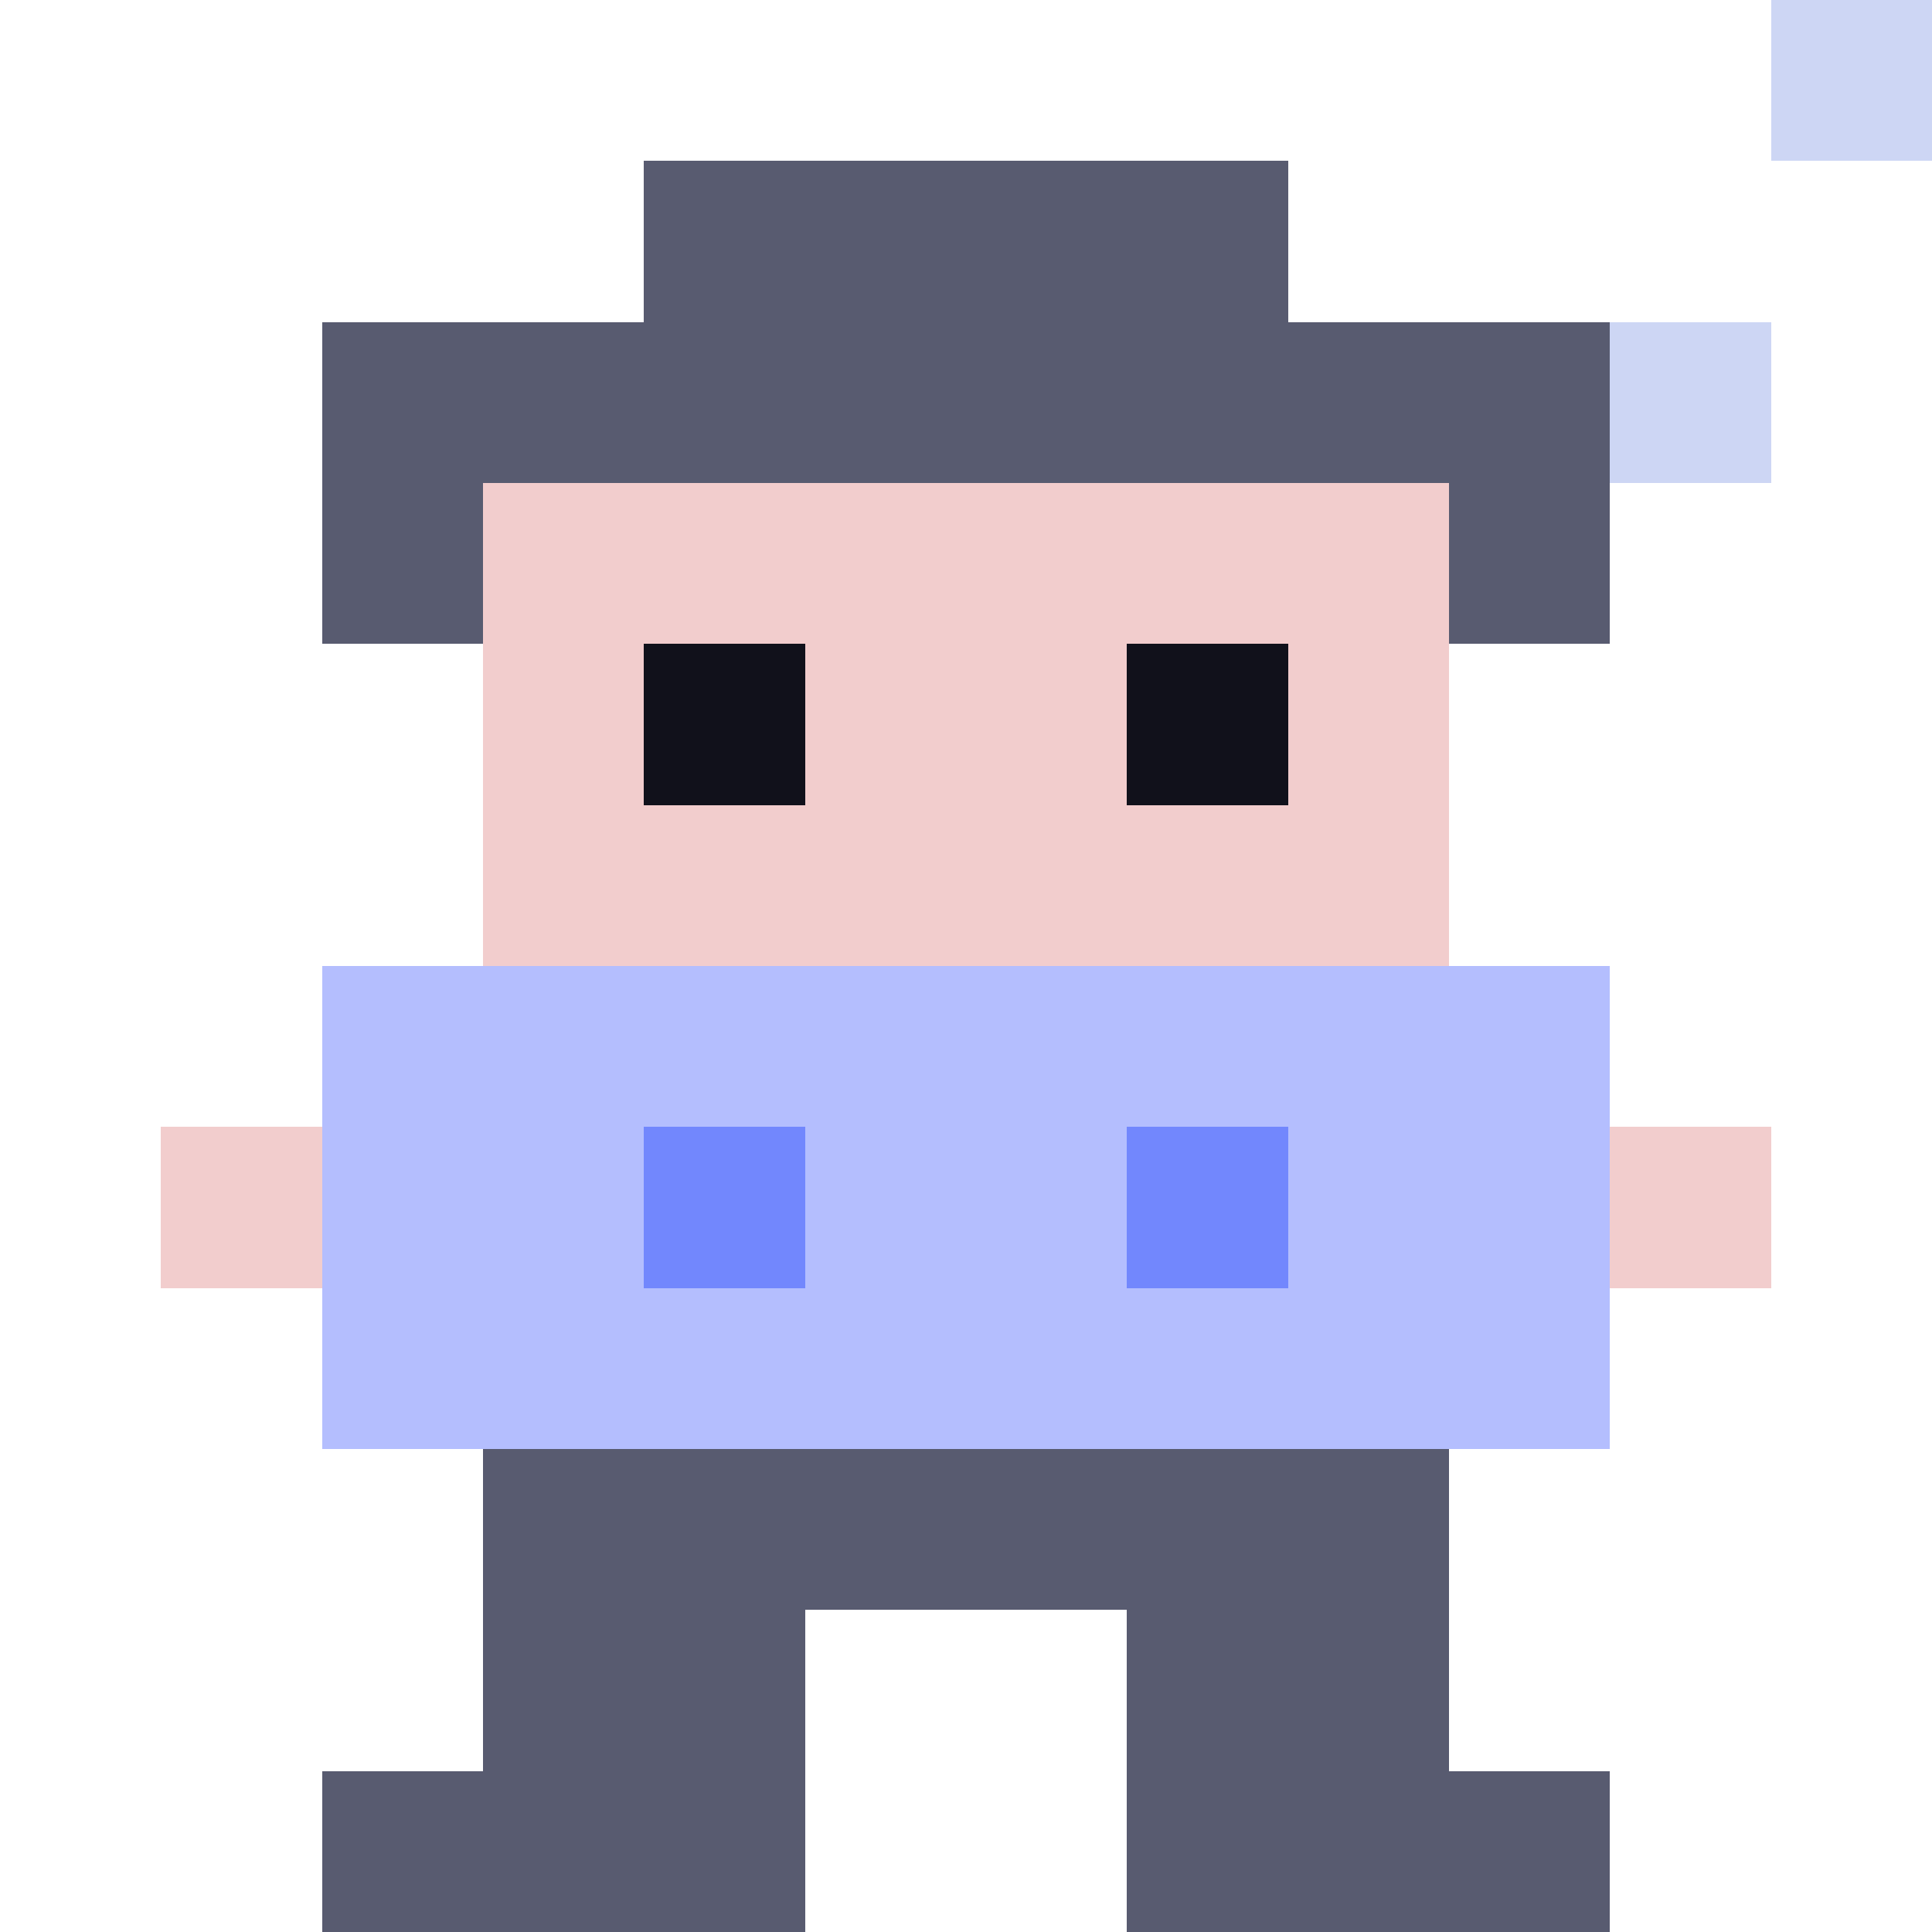
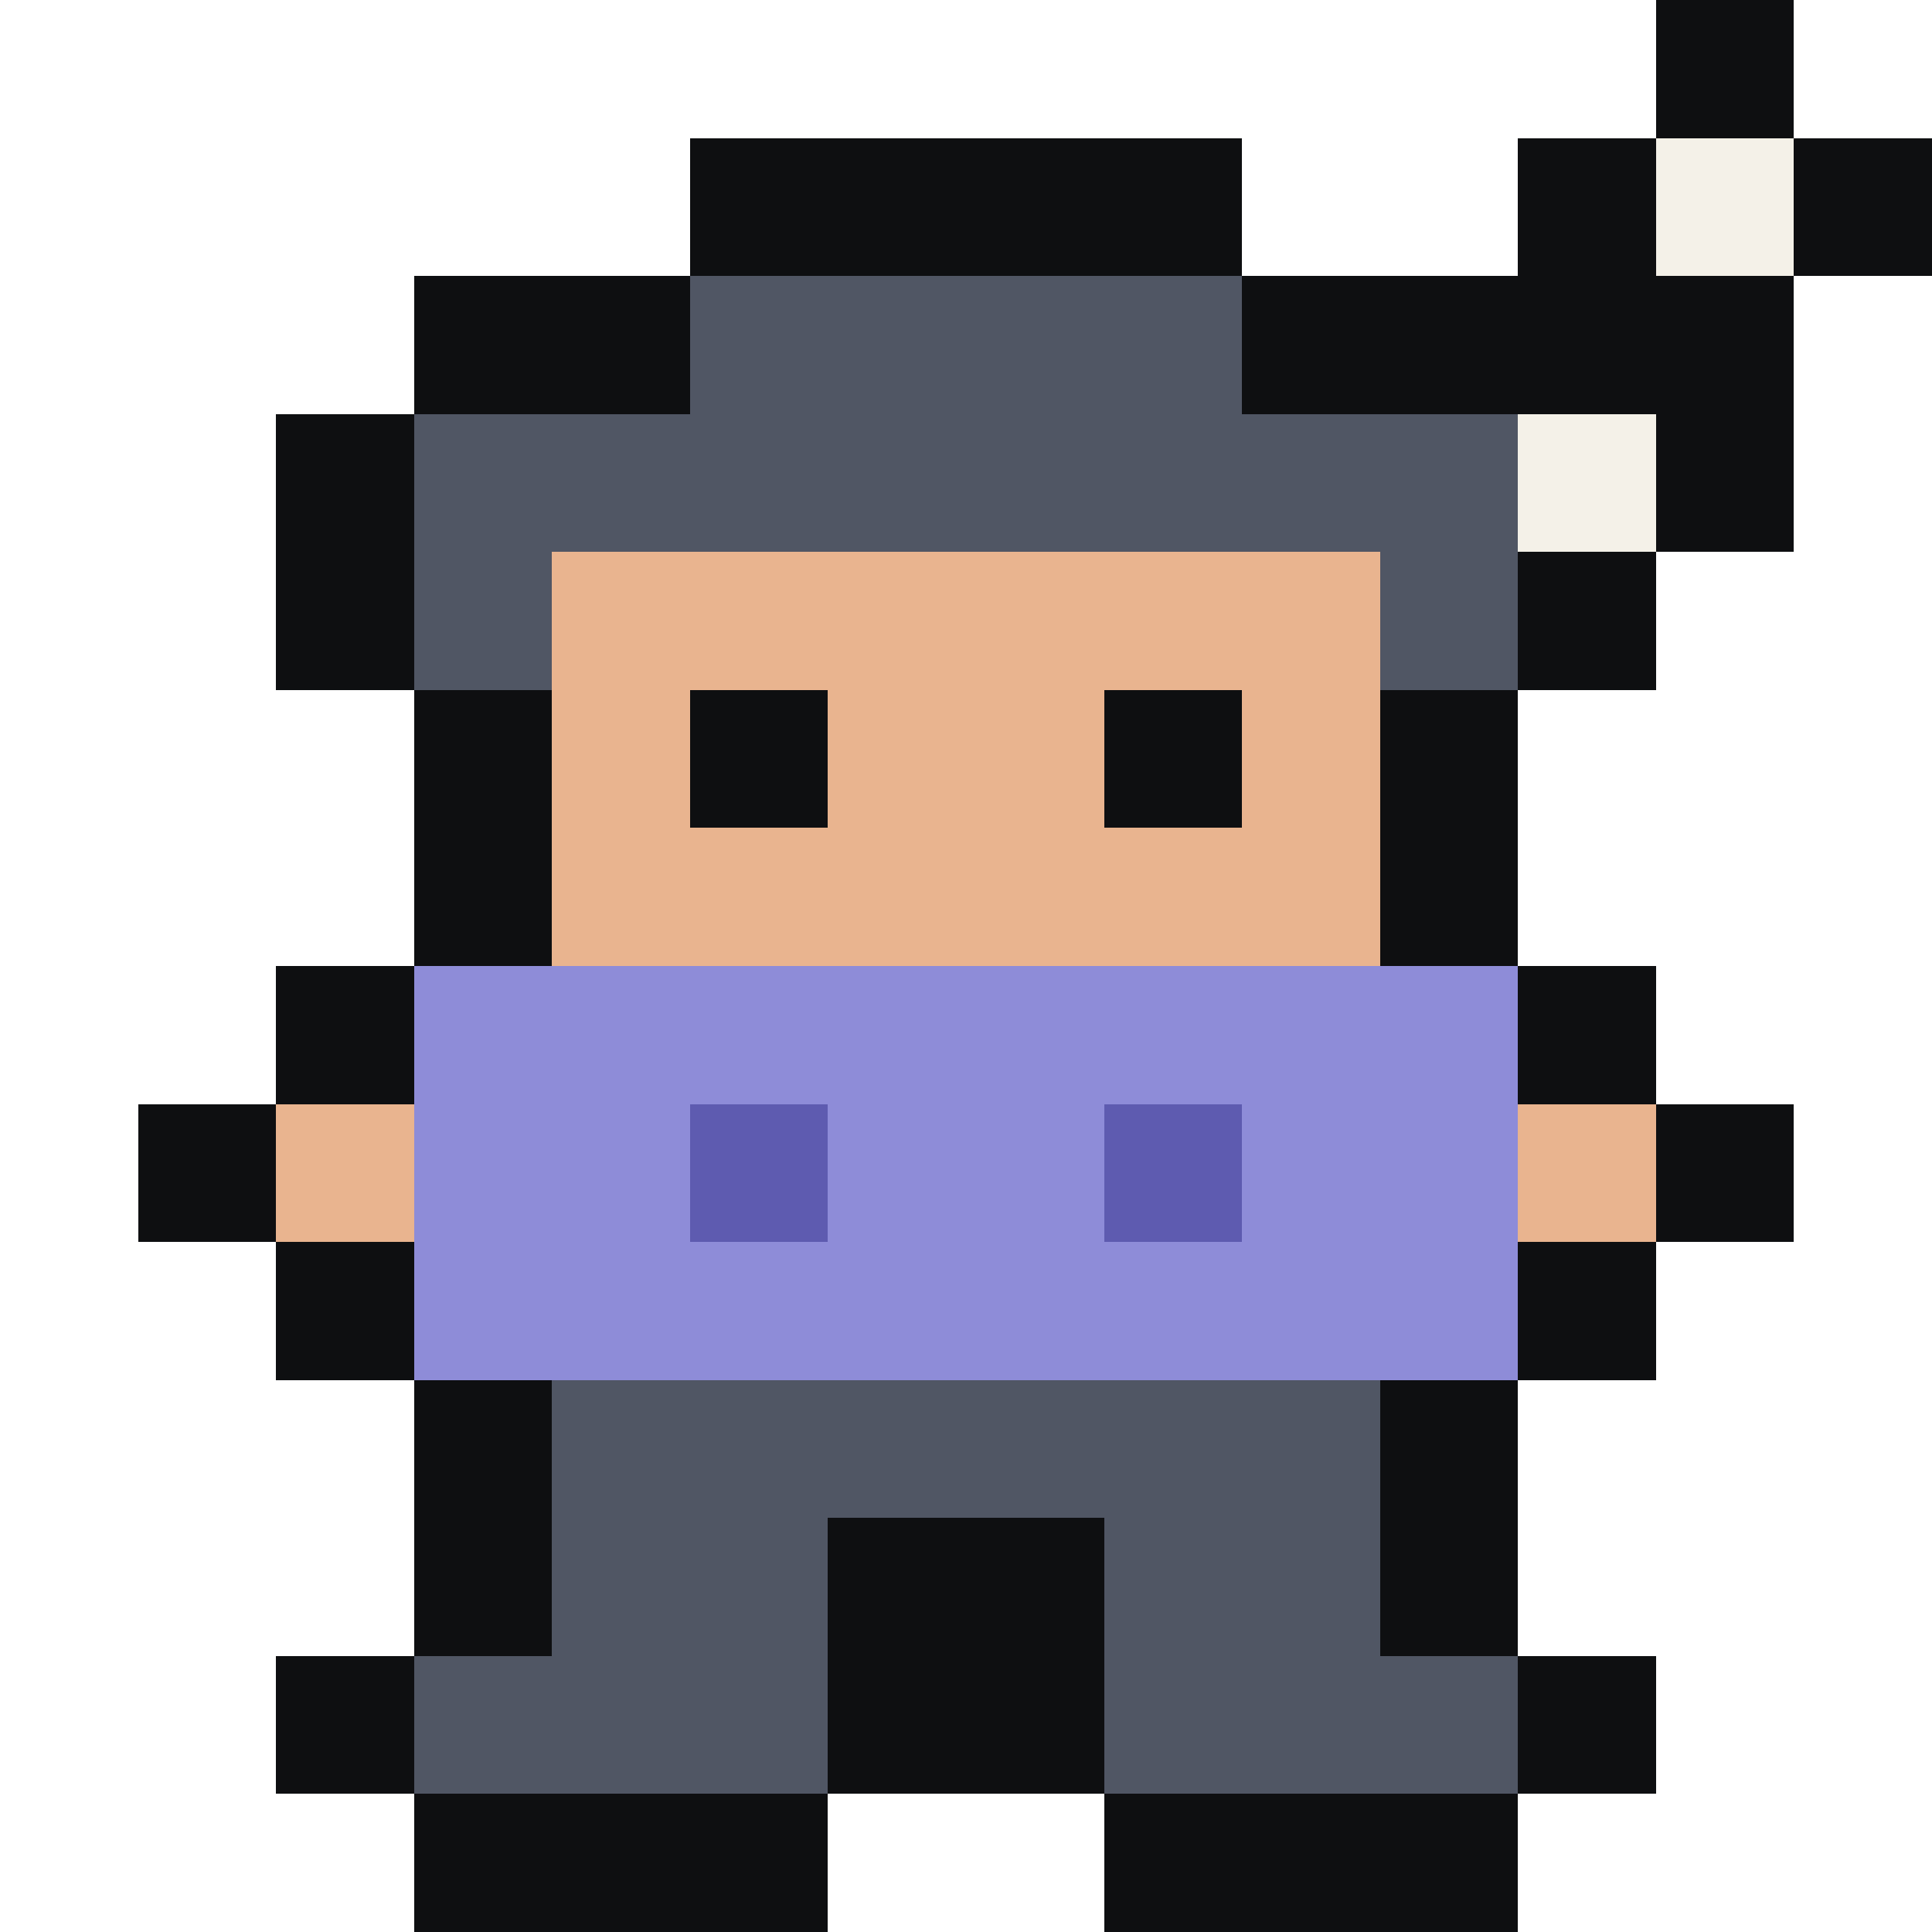
- <svg xmlns="http://www.w3.org/2000/svg" viewBox="0 0 12 12" shape-rendering="crispEdges">
-   <rect x="11" y="0" width="1" height="1" fill="#cdd6f4" />
-   <rect x="4" y="1" width="1" height="1" fill="#585b70" />
-   <rect x="5" y="1" width="1" height="1" fill="#585b70" />
-   <rect x="6" y="1" width="1" height="1" fill="#585b70" />
-   <rect x="7" y="1" width="1" height="1" fill="#585b70" />
-   <rect x="2" y="2" width="1" height="1" fill="#585b70" />
-   <rect x="3" y="2" width="1" height="1" fill="#585b70" />
-   <rect x="4" y="2" width="1" height="1" fill="#585b70" />
-   <rect x="5" y="2" width="1" height="1" fill="#585b70" />
-   <rect x="6" y="2" width="1" height="1" fill="#585b70" />
-   <rect x="7" y="2" width="1" height="1" fill="#585b70" />
-   <rect x="8" y="2" width="1" height="1" fill="#585b70" />
-   <rect x="9" y="2" width="1" height="1" fill="#585b70" />
-   <rect x="10" y="2" width="1" height="1" fill="#cdd6f4" />
-   <rect x="2" y="3" width="1" height="1" fill="#585b70" />
-   <rect x="3" y="3" width="1" height="1" fill="#f2cdcd" />
-   <rect x="4" y="3" width="1" height="1" fill="#f2cdcd" />
-   <rect x="5" y="3" width="1" height="1" fill="#f2cdcd" />
-   <rect x="6" y="3" width="1" height="1" fill="#f2cdcd" />
-   <rect x="7" y="3" width="1" height="1" fill="#f2cdcd" />
-   <rect x="8" y="3" width="1" height="1" fill="#f2cdcd" />
-   <rect x="9" y="3" width="1" height="1" fill="#585b70" />
-   <rect x="3" y="4" width="1" height="1" fill="#f2cdcd" />
-   <rect x="4" y="4" width="1" height="1" fill="#11111b" />
-   <rect x="5" y="4" width="1" height="1" fill="#f2cdcd" />
-   <rect x="6" y="4" width="1" height="1" fill="#f2cdcd" />
-   <rect x="7" y="4" width="1" height="1" fill="#11111b" />
-   <rect x="8" y="4" width="1" height="1" fill="#f2cdcd" />
-   <rect x="3" y="5" width="1" height="1" fill="#f2cdcd" />
-   <rect x="4" y="5" width="1" height="1" fill="#f2cdcd" />
-   <rect x="5" y="5" width="1" height="1" fill="#f2cdcd" />
-   <rect x="6" y="5" width="1" height="1" fill="#f2cdcd" />
-   <rect x="7" y="5" width="1" height="1" fill="#f2cdcd" />
-   <rect x="8" y="5" width="1" height="1" fill="#f2cdcd" />
-   <rect x="2" y="6" width="1" height="1" fill="#b4befe" />
-   <rect x="3" y="6" width="1" height="1" fill="#b4befe" />
-   <rect x="4" y="6" width="1" height="1" fill="#b4befe" />
-   <rect x="5" y="6" width="1" height="1" fill="#b4befe" />
-   <rect x="6" y="6" width="1" height="1" fill="#b4befe" />
-   <rect x="7" y="6" width="1" height="1" fill="#b4befe" />
-   <rect x="8" y="6" width="1" height="1" fill="#b4befe" />
-   <rect x="9" y="6" width="1" height="1" fill="#b4befe" />
-   <rect x="1" y="7" width="1" height="1" fill="#f2cdcd" />
-   <rect x="2" y="7" width="1" height="1" fill="#b4befe" />
-   <rect x="3" y="7" width="1" height="1" fill="#b4befe" />
-   <rect x="4" y="7" width="1" height="1" fill="#7287fd" />
-   <rect x="5" y="7" width="1" height="1" fill="#b4befe" />
-   <rect x="6" y="7" width="1" height="1" fill="#b4befe" />
-   <rect x="7" y="7" width="1" height="1" fill="#7287fd" />
-   <rect x="8" y="7" width="1" height="1" fill="#b4befe" />
-   <rect x="9" y="7" width="1" height="1" fill="#b4befe" />
-   <rect x="10" y="7" width="1" height="1" fill="#f2cdcd" />
-   <rect x="2" y="8" width="1" height="1" fill="#b4befe" />
-   <rect x="3" y="8" width="1" height="1" fill="#b4befe" />
-   <rect x="4" y="8" width="1" height="1" fill="#b4befe" />
-   <rect x="5" y="8" width="1" height="1" fill="#b4befe" />
-   <rect x="6" y="8" width="1" height="1" fill="#b4befe" />
-   <rect x="7" y="8" width="1" height="1" fill="#b4befe" />
-   <rect x="8" y="8" width="1" height="1" fill="#b4befe" />
-   <rect x="9" y="8" width="1" height="1" fill="#b4befe" />
-   <rect x="3" y="9" width="1" height="1" fill="#585b70" />
-   <rect x="4" y="9" width="1" height="1" fill="#585b70" />
-   <rect x="5" y="9" width="1" height="1" fill="#585b70" />
-   <rect x="6" y="9" width="1" height="1" fill="#585b70" />
-   <rect x="7" y="9" width="1" height="1" fill="#585b70" />
-   <rect x="8" y="9" width="1" height="1" fill="#585b70" />
-   <rect x="3" y="10" width="1" height="1" fill="#585b70" />
-   <rect x="4" y="10" width="1" height="1" fill="#585b70" />
-   <rect x="7" y="10" width="1" height="1" fill="#585b70" />
-   <rect x="8" y="10" width="1" height="1" fill="#585b70" />
-   <rect x="2" y="11" width="1" height="1" fill="#585b70" />
-   <rect x="3" y="11" width="1" height="1" fill="#585b70" />
-   <rect x="4" y="11" width="1" height="1" fill="#585b70" />
-   <rect x="7" y="11" width="1" height="1" fill="#585b70" />
-   <rect x="8" y="11" width="1" height="1" fill="#585b70" />
-   <rect x="9" y="11" width="1" height="1" fill="#585b70" />
+ <svg xmlns="http://www.w3.org/2000/svg" viewBox="0 0 14 14" shape-rendering="crispEdges">
+   <rect x="12" y="0" width="1" height="1" fill="#0E0F11" />
+   <rect x="5" y="1" width="1" height="1" fill="#0E0F11" />
+   <rect x="6" y="1" width="1" height="1" fill="#0E0F11" />
+   <rect x="7" y="1" width="1" height="1" fill="#0E0F11" />
+   <rect x="8" y="1" width="1" height="1" fill="#0E0F11" />
+   <rect x="11" y="1" width="1" height="1" fill="#0E0F11" />
+   <rect x="12" y="1" width="1" height="1" fill="#F4F1E8" />
+   <rect x="13" y="1" width="1" height="1" fill="#0E0F11" />
+   <rect x="3" y="2" width="1" height="1" fill="#0E0F11" />
+   <rect x="4" y="2" width="1" height="1" fill="#0E0F11" />
+   <rect x="5" y="2" width="1" height="1" fill="#505664" />
+   <rect x="6" y="2" width="1" height="1" fill="#505664" />
+   <rect x="7" y="2" width="1" height="1" fill="#505664" />
+   <rect x="8" y="2" width="1" height="1" fill="#505664" />
+   <rect x="9" y="2" width="1" height="1" fill="#0E0F11" />
+   <rect x="10" y="2" width="1" height="1" fill="#0E0F11" />
+   <rect x="11" y="2" width="1" height="1" fill="#0E0F11" />
+   <rect x="12" y="2" width="1" height="1" fill="#0E0F11" />
+   <rect x="2" y="3" width="1" height="1" fill="#0E0F11" />
+   <rect x="3" y="3" width="1" height="1" fill="#505664" />
+   <rect x="4" y="3" width="1" height="1" fill="#505664" />
+   <rect x="5" y="3" width="1" height="1" fill="#505664" />
+   <rect x="6" y="3" width="1" height="1" fill="#505664" />
+   <rect x="7" y="3" width="1" height="1" fill="#505664" />
+   <rect x="8" y="3" width="1" height="1" fill="#505664" />
+   <rect x="9" y="3" width="1" height="1" fill="#505664" />
+   <rect x="10" y="3" width="1" height="1" fill="#505664" />
+   <rect x="11" y="3" width="1" height="1" fill="#F4F1E8" />
+   <rect x="12" y="3" width="1" height="1" fill="#0E0F11" />
+   <rect x="2" y="4" width="1" height="1" fill="#0E0F11" />
+   <rect x="3" y="4" width="1" height="1" fill="#505664" />
+   <rect x="4" y="4" width="1" height="1" fill="#E9B48F" />
+   <rect x="5" y="4" width="1" height="1" fill="#E9B48F" />
+   <rect x="6" y="4" width="1" height="1" fill="#E9B48F" />
+   <rect x="7" y="4" width="1" height="1" fill="#E9B48F" />
+   <rect x="8" y="4" width="1" height="1" fill="#E9B48F" />
+   <rect x="9" y="4" width="1" height="1" fill="#E9B48F" />
+   <rect x="10" y="4" width="1" height="1" fill="#505664" />
+   <rect x="11" y="4" width="1" height="1" fill="#0E0F11" />
+   <rect x="3" y="5" width="1" height="1" fill="#0E0F11" />
+   <rect x="4" y="5" width="1" height="1" fill="#E9B48F" />
+   <rect x="5" y="5" width="1" height="1" fill="#0E0F11" />
+   <rect x="6" y="5" width="1" height="1" fill="#E9B48F" />
+   <rect x="7" y="5" width="1" height="1" fill="#E9B48F" />
+   <rect x="8" y="5" width="1" height="1" fill="#0E0F11" />
+   <rect x="9" y="5" width="1" height="1" fill="#E9B48F" />
+   <rect x="10" y="5" width="1" height="1" fill="#0E0F11" />
+   <rect x="3" y="6" width="1" height="1" fill="#0E0F11" />
+   <rect x="4" y="6" width="1" height="1" fill="#E9B48F" />
+   <rect x="5" y="6" width="1" height="1" fill="#E9B48F" />
+   <rect x="6" y="6" width="1" height="1" fill="#E9B48F" />
+   <rect x="7" y="6" width="1" height="1" fill="#E9B48F" />
+   <rect x="8" y="6" width="1" height="1" fill="#E9B48F" />
+   <rect x="9" y="6" width="1" height="1" fill="#E9B48F" />
+   <rect x="10" y="6" width="1" height="1" fill="#0E0F11" />
+   <rect x="2" y="7" width="1" height="1" fill="#0E0F11" />
+   <rect x="3" y="7" width="1" height="1" fill="#8E8CD8" />
+   <rect x="4" y="7" width="1" height="1" fill="#8E8CD8" />
+   <rect x="5" y="7" width="1" height="1" fill="#8E8CD8" />
+   <rect x="6" y="7" width="1" height="1" fill="#8E8CD8" />
+   <rect x="7" y="7" width="1" height="1" fill="#8E8CD8" />
+   <rect x="8" y="7" width="1" height="1" fill="#8E8CD8" />
+   <rect x="9" y="7" width="1" height="1" fill="#8E8CD8" />
+   <rect x="10" y="7" width="1" height="1" fill="#8E8CD8" />
+   <rect x="11" y="7" width="1" height="1" fill="#0E0F11" />
+   <rect x="1" y="8" width="1" height="1" fill="#0E0F11" />
+   <rect x="2" y="8" width="1" height="1" fill="#E9B48F" />
+   <rect x="3" y="8" width="1" height="1" fill="#8E8CD8" />
+   <rect x="4" y="8" width="1" height="1" fill="#8E8CD8" />
+   <rect x="5" y="8" width="1" height="1" fill="#5E5BB0" />
+   <rect x="6" y="8" width="1" height="1" fill="#8E8CD8" />
+   <rect x="7" y="8" width="1" height="1" fill="#8E8CD8" />
+   <rect x="8" y="8" width="1" height="1" fill="#5E5BB0" />
+   <rect x="9" y="8" width="1" height="1" fill="#8E8CD8" />
+   <rect x="10" y="8" width="1" height="1" fill="#8E8CD8" />
+   <rect x="11" y="8" width="1" height="1" fill="#E9B48F" />
+   <rect x="12" y="8" width="1" height="1" fill="#0E0F11" />
+   <rect x="2" y="9" width="1" height="1" fill="#0E0F11" />
+   <rect x="3" y="9" width="1" height="1" fill="#8E8CD8" />
+   <rect x="4" y="9" width="1" height="1" fill="#8E8CD8" />
+   <rect x="5" y="9" width="1" height="1" fill="#8E8CD8" />
+   <rect x="6" y="9" width="1" height="1" fill="#8E8CD8" />
+   <rect x="7" y="9" width="1" height="1" fill="#8E8CD8" />
+   <rect x="8" y="9" width="1" height="1" fill="#8E8CD8" />
+   <rect x="9" y="9" width="1" height="1" fill="#8E8CD8" />
+   <rect x="10" y="9" width="1" height="1" fill="#8E8CD8" />
+   <rect x="11" y="9" width="1" height="1" fill="#0E0F11" />
+   <rect x="3" y="10" width="1" height="1" fill="#0E0F11" />
+   <rect x="4" y="10" width="1" height="1" fill="#505664" />
+   <rect x="5" y="10" width="1" height="1" fill="#505664" />
+   <rect x="6" y="10" width="1" height="1" fill="#505664" />
+   <rect x="7" y="10" width="1" height="1" fill="#505664" />
+   <rect x="8" y="10" width="1" height="1" fill="#505664" />
+   <rect x="9" y="10" width="1" height="1" fill="#505664" />
+   <rect x="10" y="10" width="1" height="1" fill="#0E0F11" />
+   <rect x="3" y="11" width="1" height="1" fill="#0E0F11" />
+   <rect x="4" y="11" width="1" height="1" fill="#505664" />
+   <rect x="5" y="11" width="1" height="1" fill="#505664" />
+   <rect x="6" y="11" width="1" height="1" fill="#0E0F11" />
+   <rect x="7" y="11" width="1" height="1" fill="#0E0F11" />
+   <rect x="8" y="11" width="1" height="1" fill="#505664" />
+   <rect x="9" y="11" width="1" height="1" fill="#505664" />
+   <rect x="10" y="11" width="1" height="1" fill="#0E0F11" />
+   <rect x="2" y="12" width="1" height="1" fill="#0E0F11" />
+   <rect x="3" y="12" width="1" height="1" fill="#505664" />
+   <rect x="4" y="12" width="1" height="1" fill="#505664" />
+   <rect x="5" y="12" width="1" height="1" fill="#505664" />
+   <rect x="6" y="12" width="1" height="1" fill="#0E0F11" />
+   <rect x="7" y="12" width="1" height="1" fill="#0E0F11" />
+   <rect x="8" y="12" width="1" height="1" fill="#505664" />
+   <rect x="9" y="12" width="1" height="1" fill="#505664" />
+   <rect x="10" y="12" width="1" height="1" fill="#505664" />
+   <rect x="11" y="12" width="1" height="1" fill="#0E0F11" />
+   <rect x="3" y="13" width="1" height="1" fill="#0E0F11" />
+   <rect x="4" y="13" width="1" height="1" fill="#0E0F11" />
+   <rect x="5" y="13" width="1" height="1" fill="#0E0F11" />
+   <rect x="8" y="13" width="1" height="1" fill="#0E0F11" />
+   <rect x="9" y="13" width="1" height="1" fill="#0E0F11" />
+   <rect x="10" y="13" width="1" height="1" fill="#0E0F11" />
</svg>
